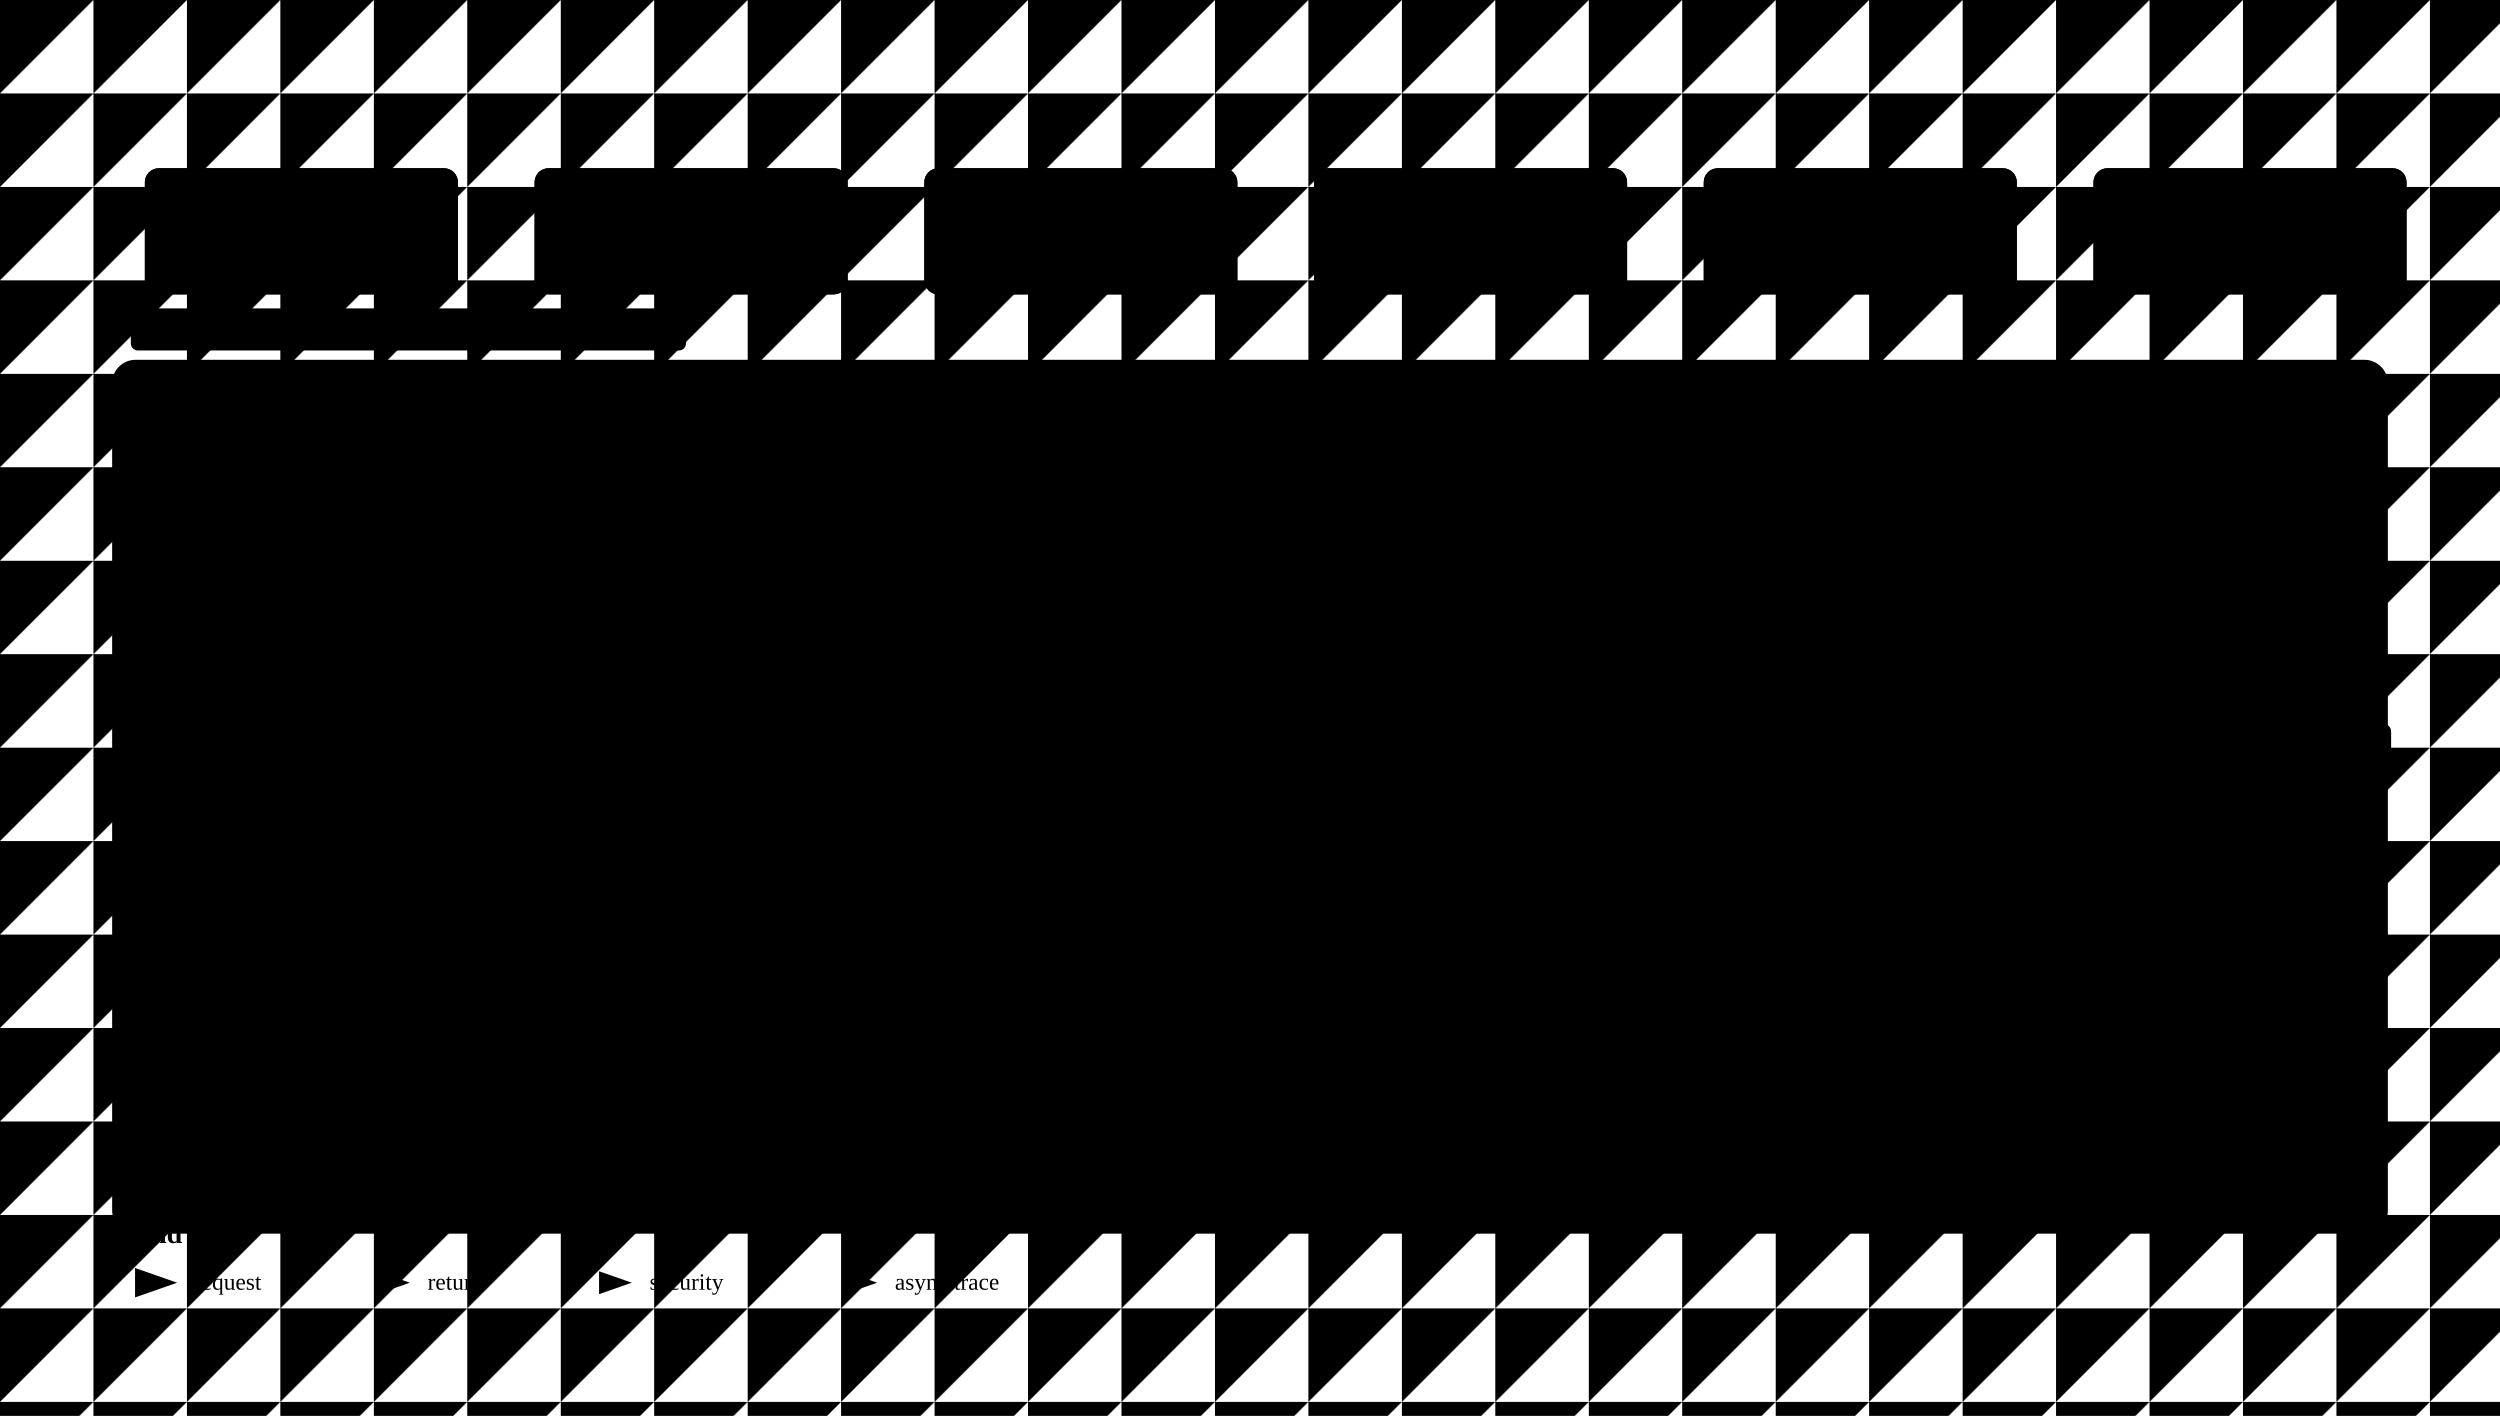
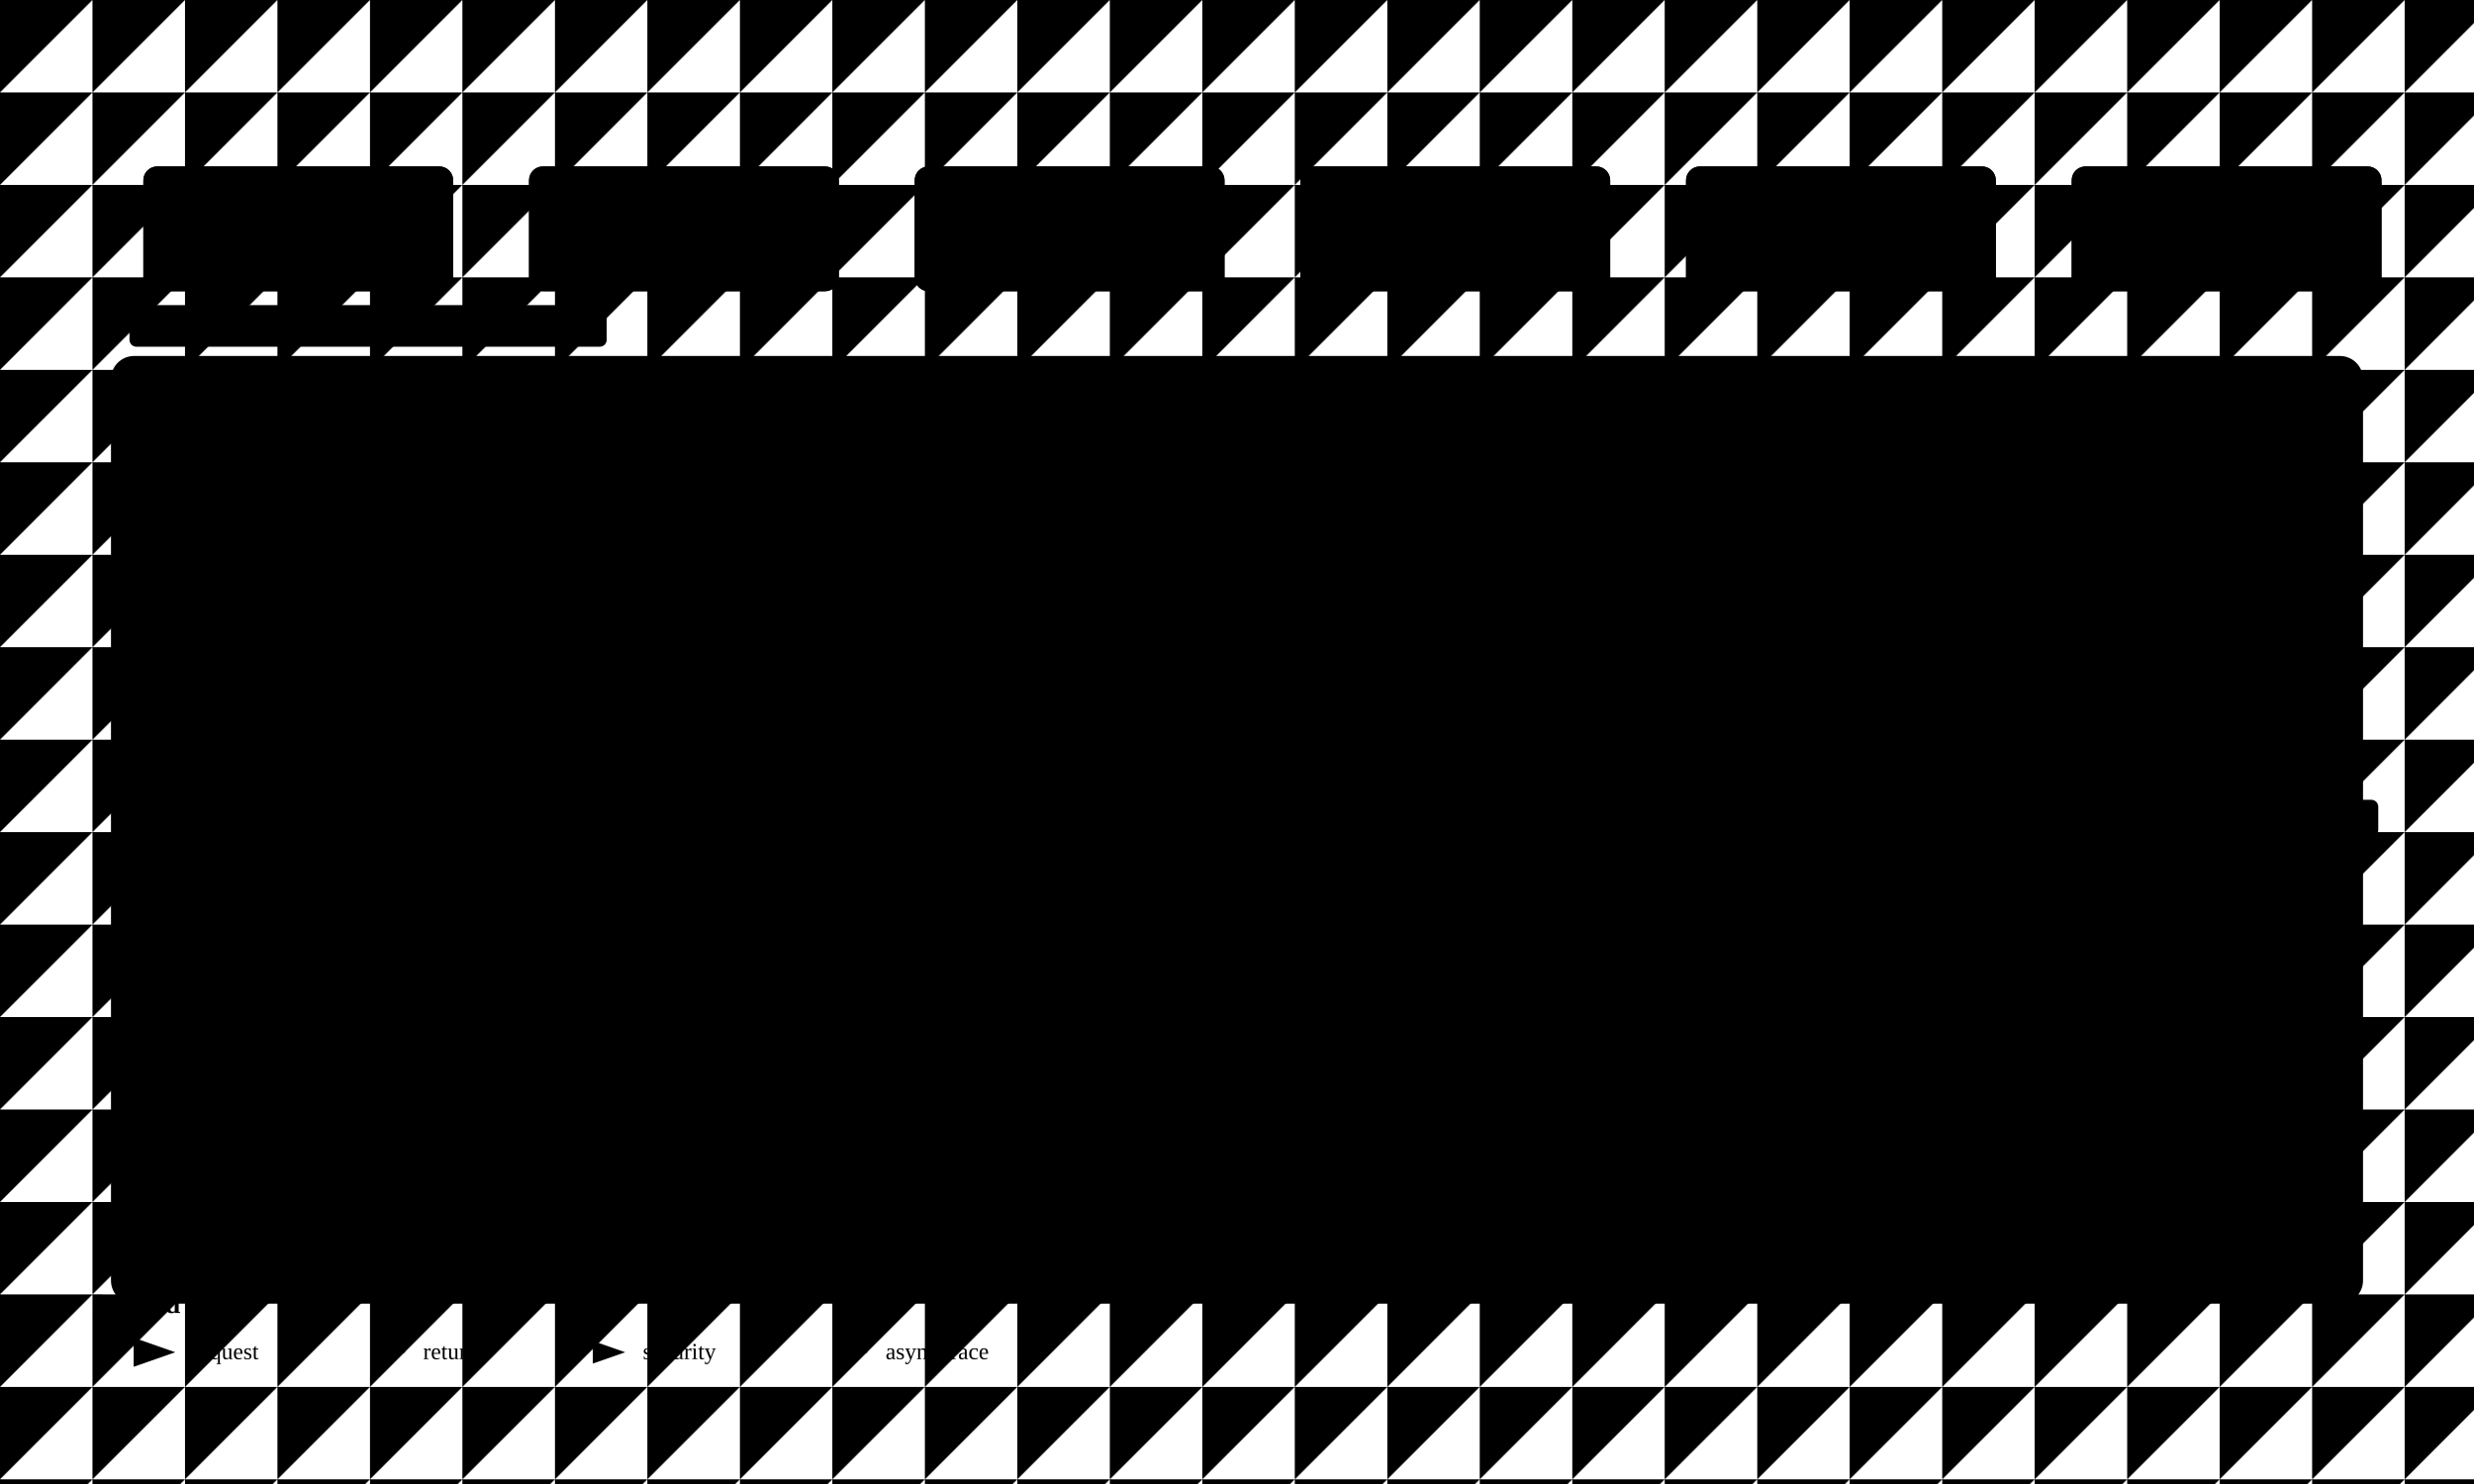
- <svg class="archify" preserveAspectRatio="xMidYMid meet" viewBox="0 0 1070 606" role="img" lang="en" aria-labelledby="seq-lifecycle-observation-archify-diagram-title seq-lifecycle-observation-archify-diagram-description">
+ <svg class="archify" preserveAspectRatio="xMidYMid meet" viewBox="0 0 1070 642" role="img" lang="en" aria-labelledby="seq-lifecycle-observation-archify-diagram-title seq-lifecycle-observation-archify-diagram-description">
  <defs>
    <marker id="seq-lifecycle-observation-arrowhead" markerWidth="10" markerHeight="7" refX="9" refY="3.5" orient="auto">
      <polygon points="0 0, 10 3.5, 0 7" class="m-default" />
    </marker>
    <marker id="seq-lifecycle-observation-arrowhead-emphasis" markerWidth="10" markerHeight="7" refX="9" refY="3.5" orient="auto">
      <polygon points="0 0, 10 3.5, 0 7" class="m-emphasis" />
    </marker>
    <marker id="seq-lifecycle-observation-arrowhead-security" markerWidth="10" markerHeight="7" refX="9" refY="3.5" orient="auto">
      <polygon points="0 0, 10 3.5, 0 7" class="m-security" />
    </marker>
    <marker id="seq-lifecycle-observation-arrowhead-dashed" markerWidth="10" markerHeight="7" refX="9" refY="3.5" orient="auto">
      <polygon points="0 0, 10 3.5, 0 7" class="m-dashed" />
    </marker>
    <pattern id="seq-lifecycle-observation-grid" width="40" height="40" patternUnits="userSpaceOnUse">
      <path d="M 40 0 L 0 0 0 40" class="c-grid" stroke-width="0.5" />
    </pattern>
  </defs>
  <rect width="100%" height="100%" fill="url(#seq-lifecycle-observation-grid)" />
-   <rect data-graph-role="structural-frame" data-composition-frame-kind="segment" data-composition-frame-id="seq-lifecycle-observation-0" x="48" y="154" width="974" height="374" rx="10" class="c-lane" stroke-width="1" />
-   <path d="M 129 142 L 129 541" class="a-default" stroke-width="0.8" stroke-dasharray="3,7" />
-   <path d="M 295.8 142 L 295.8 541" class="a-default" stroke-width="0.8" stroke-dasharray="3,7" />
-   <path d="M 462.6 142 L 462.6 541" class="a-default" stroke-width="0.8" stroke-dasharray="3,7" />
-   <path d="M 629.4 142 L 629.4 541" class="a-default" stroke-width="0.8" stroke-dasharray="3,7" />
-   <path d="M 796.2 142 L 796.2 541" class="a-default" stroke-width="0.8" stroke-dasharray="3,7" />
-   <path d="M 963 142 L 963 541" class="a-default" stroke-width="0.8" stroke-dasharray="3,7" />
+   <rect data-graph-role="structural-frame" data-composition-frame-kind="segment" data-composition-frame-id="seq-lifecycle-observation-0" x="48" y="154" width="974" height="410" rx="10" class="c-lane" stroke-width="1" />
+   <path d="M 129 142 L 129 577" class="a-default" stroke-width="0.8" stroke-dasharray="3,7" />
+   <path d="M 295.8 142 L 295.8 577" class="a-default" stroke-width="0.8" stroke-dasharray="3,7" />
+   <path d="M 462.6 142 L 462.6 577" class="a-default" stroke-width="0.8" stroke-dasharray="3,7" />
+   <path d="M 629.4 142 L 629.4 577" class="a-default" stroke-width="0.8" stroke-dasharray="3,7" />
+   <path d="M 796.2 142 L 796.2 577" class="a-default" stroke-width="0.8" stroke-dasharray="3,7" />
+   <path d="M 963 142 L 963 577" class="a-default" stroke-width="0.8" stroke-dasharray="3,7" />
  <g data-edge-from="provider" data-edge-to="emitter" data-edge-label="lifecycle event (turn end, attention, notice)" data-edge-key="0">
    <path data-composition-edge-from="provider" data-composition-edge-to="emitter" data-composition-points="136,186;288.8,186" d="M 136 186 L 288.8 186" class="a-emphasis" stroke-width="1.8" marker-end="url(#seq-lifecycle-observation-arrowhead-emphasis)" />
    <g data-detail="context">
      <rect x="89.4" y="166" width="246" height="16" rx="3" class="c-mask" />
      <text x="212.4" y="176" class="t-backend" font-size="9" text-anchor="middle">lifecycle event (turn end, attention, notice)</text>
    </g>
  </g>
  <g data-edge-from="emitter" data-edge-to="core" data-edge-label="submit allowlisted metadata + neutral IDs" data-edge-key="1">
    <path data-composition-edge-from="emitter" data-composition-edge-to="core" data-composition-points="302.8,222;455.6,222" d="M 302.8 222 L 455.6 222" class="a-emphasis" stroke-width="1.8" marker-end="url(#seq-lifecycle-observation-arrowhead-emphasis)" />
    <g data-detail="context">
      <rect x="266.6" y="202" width="225.2" height="16" rx="3" class="c-mask" />
      <text x="379.2" y="212" class="t-backend" font-size="9" text-anchor="middle">submit allowlisted metadata + neutral IDs</text>
    </g>
    <text data-detail="fine" x="314.8" y="240" class="t-dim" font-size="7">prompts, transcripts, tool content and titles are excluded</text>
  </g>
  <g data-edge-from="emitter" data-edge-to="provider" data-edge-label="return within bound (even if core is down)" data-edge-key="2">
    <path data-composition-edge-from="emitter" data-composition-edge-to="provider" data-composition-points="288.8,258;136,258" d="M 288.8 258 L 136 258" class="a-default" stroke-width="1.4" stroke-dasharray="3,5" marker-end="url(#seq-lifecycle-observation-arrowhead)" />
    <g data-detail="context">
      <rect x="97.2" y="238" width="230.4" height="16" rx="3" class="c-mask" />
      <text x="212.4" y="248" class="t-muted" font-size="9" text-anchor="middle">return within bound (even if core is down)</text>
    </g>
  </g>
  <g data-edge-from="core" data-edge-to="controller" data-edge-label="revision N notification; consumer reads current snapshot" data-edge-key="3">
    <path data-composition-edge-from="core" data-composition-edge-to="controller" data-composition-points="469.6,294;789.2,294" d="M 469.6 294 L 789.2 294" class="a-emphasis" stroke-width="1.8" marker-end="url(#seq-lifecycle-observation-arrowhead-emphasis)" />
    <g data-detail="context">
      <rect x="477.8" y="274" width="303.2" height="16" rx="3" class="c-mask" />
      <text x="629.4" y="284" class="t-backend" font-size="9" text-anchor="middle">revision N notification; consumer reads current snapshot</text>
    </g>
  </g>
-   <g data-edge-from="controller" data-edge-to="device" data-edge-label="mode + ownership; render; check generation g at write" data-edge-key="4">
-     <path data-composition-edge-from="controller" data-composition-edge-to="device" data-composition-points="803.2,330;956,330" d="M 803.2 330 L 956 330" class="a-emphasis" stroke-width="1.8" marker-end="url(#seq-lifecycle-observation-arrowhead-emphasis)" />
+   <g data-edge-from="user" data-edge-to="controller" data-edge-label="explicit native mode/view command; guard revision + generation" data-edge-key="4">
+     <path data-composition-edge-from="user" data-composition-edge-to="controller" data-composition-points="636.4000000000001,330;789.2,330" d="M 636.4 330 L 789.2 330" class="a-security" stroke-width="1.4" marker-end="url(#seq-lifecycle-observation-arrowhead-security)" />
    <g data-detail="context">
-       <rect x="735.8" y="310" width="287.6" height="16" rx="3" class="c-mask" />
-       <text x="879.6" y="320" class="t-backend" font-size="9" text-anchor="middle">mode + ownership; render; check generation g at write</text>
-     </g>
-     <text data-detail="fine" x="815.2" y="348" class="t-dim" font-size="7">skipped while Media/Free or an external owner holds the device</text>
-   </g>
-   <g data-edge-from="device" data-edge-to="controller" data-edge-label="sent (transport only, not optical proof)" data-edge-key="5">
-     <path data-composition-edge-from="device" data-composition-edge-to="controller" data-composition-points="956,366;803.2,366" d="M 956 366 L 803.2 366" class="a-default" stroke-width="1.4" stroke-dasharray="3,5" marker-end="url(#seq-lifecycle-observation-arrowhead)" />
-     <g data-detail="context">
-       <rect x="769.6" y="346" width="220" height="16" rx="3" class="c-mask" />
-       <text x="879.6" y="356" class="t-muted" font-size="9" text-anchor="middle">sent (transport only, not optical proof)</text>
+       <rect x="545.6" y="310" width="334.4" height="16" rx="3" class="c-mask" />
+       <text x="712.8" y="320" class="t-security" font-size="9" text-anchor="middle">explicit native mode/view command; guard revision + generation</text>
    </g>
  </g>
-   <g data-edge-from="controller" data-edge-to="core" data-edge-label="read with expired cursor" data-edge-key="6">
-     <path data-composition-edge-from="controller" data-composition-edge-to="core" data-composition-points="789.2,402;469.6,402" d="M 789.2 402 L 469.6 402" class="a-dashed" stroke-width="1.4" marker-end="url(#seq-lifecycle-observation-arrowhead-dashed)" />
+   <g data-edge-from="controller" data-edge-to="device" data-edge-label="selected view → sole queue; check generation g at write" data-edge-key="5">
+     <path data-composition-edge-from="controller" data-composition-edge-to="device" data-composition-points="803.2,366;956,366" d="M 803.2 366 L 956 366" class="a-emphasis" stroke-width="1.8" marker-end="url(#seq-lifecycle-observation-arrowhead-emphasis)" />
    <g data-detail="context">
-       <rect x="561" y="382" width="136.8" height="16" rx="3" class="c-mask" />
-       <text x="629.4" y="392" class="t-messagebus" font-size="9" text-anchor="middle">read with expired cursor</text>
+       <rect x="730.6" y="346" width="298" height="16" rx="3" class="c-mask" />
+       <text x="879.6" y="356" class="t-backend" font-size="9" text-anchor="middle">selected view → sole queue; check generation g at write</text>
+     </g>
+     <text data-detail="fine" x="815.2" y="384" class="t-dim" font-size="7">Pixoo Monitor pauses media; Media never receives monitor pictures</text>
+   </g>
+   <g data-edge-from="device" data-edge-to="controller" data-edge-label="sent (transport only, not optical proof)" data-edge-key="6">
+     <path data-composition-edge-from="device" data-composition-edge-to="controller" data-composition-points="956,402;803.2,402" d="M 956 402 L 803.2 402" class="a-default" stroke-width="1.4" stroke-dasharray="3,5" marker-end="url(#seq-lifecycle-observation-arrowhead)" />
+     <g data-detail="context">
+       <rect x="769.6" y="382" width="220" height="16" rx="3" class="c-mask" />
+       <text x="879.6" y="392" class="t-muted" font-size="9" text-anchor="middle">sent (transport only, not optical proof)</text>
    </g>
  </g>
-   <g data-edge-from="core" data-edge-to="controller" data-edge-label="resync: authoritative snapshot, no replayed effects" data-edge-key="7">
-     <path data-composition-edge-from="core" data-composition-edge-to="controller" data-composition-points="469.6,438;789.2,438" d="M 469.6 438 L 789.2 438" class="a-default" stroke-width="1.4" stroke-dasharray="3,5" marker-end="url(#seq-lifecycle-observation-arrowhead)" />
+   <g data-edge-from="controller" data-edge-to="core" data-edge-label="read with expired cursor" data-edge-key="7">
+     <path data-composition-edge-from="controller" data-composition-edge-to="core" data-composition-points="789.2,438;469.6,438" d="M 789.2 438 L 469.6 438" class="a-dashed" stroke-width="1.4" marker-end="url(#seq-lifecycle-observation-arrowhead-dashed)" />
    <g data-detail="context">
-       <rect x="490.8" y="418" width="277.2" height="16" rx="3" class="c-mask" />
-       <text x="629.4" y="428" class="t-muted" font-size="9" text-anchor="middle">resync: authoritative snapshot, no replayed effects</text>
+       <rect x="561" y="418" width="136.8" height="16" rx="3" class="c-mask" />
+       <text x="629.4" y="428" class="t-messagebus" font-size="9" text-anchor="middle">read with expired cursor</text>
    </g>
  </g>
-   <g data-edge-from="user" data-edge-to="core" data-edge-label="acknowledge notice" data-edge-key="8">
-     <path data-composition-edge-from="user" data-composition-edge-to="core" data-composition-points="622.4000000000001,474;469.6,474" d="M 622.4 474 L 469.6 474" class="a-security" stroke-width="1.4" marker-end="url(#seq-lifecycle-observation-arrowhead-security)" />
+   <g data-edge-from="core" data-edge-to="controller" data-edge-label="resync: authoritative snapshot, no replayed effects" data-edge-key="8">
+     <path data-composition-edge-from="core" data-composition-edge-to="controller" data-composition-points="469.6,474;789.2,474" d="M 469.6 474 L 789.2 474" class="a-default" stroke-width="1.4" stroke-dasharray="3,5" marker-end="url(#seq-lifecycle-observation-arrowhead)" />
    <g data-detail="context">
-       <rect x="493.2" y="454" width="105.6" height="16" rx="3" class="c-mask" />
-       <text x="546" y="464" class="t-security" font-size="9" text-anchor="middle">acknowledge notice</text>
+       <rect x="490.8" y="454" width="277.2" height="16" rx="3" class="c-mask" />
+       <text x="629.4" y="464" class="t-muted" font-size="9" text-anchor="middle">resync: authoritative snapshot, no replayed effects</text>
    </g>
  </g>
-   <g data-edge-from="core" data-edge-to="controller" data-edge-label="revision N+1: notice acknowledged for the selected consumer" data-edge-key="9">
-     <path data-composition-edge-from="core" data-composition-edge-to="controller" data-composition-points="469.6,510;789.2,510" d="M 469.6 510 L 789.2 510" class="a-emphasis" stroke-width="1.8" marker-end="url(#seq-lifecycle-observation-arrowhead-emphasis)" />
+   <g data-edge-from="user" data-edge-to="core" data-edge-label="acknowledge notice" data-edge-key="9">
+     <path data-composition-edge-from="user" data-composition-edge-to="core" data-composition-points="622.4000000000001,510;469.6,510" d="M 622.4 510 L 469.6 510" class="a-security" stroke-width="1.4" marker-end="url(#seq-lifecycle-observation-arrowhead-security)" />
    <g data-detail="context">
-       <rect x="470" y="490" width="318.8" height="16" rx="3" class="c-mask" />
-       <text x="629.4" y="500" class="t-backend" font-size="9" text-anchor="middle">revision N+1: notice acknowledged for the selected consumer</text>
+       <rect x="493.2" y="490" width="105.6" height="16" rx="3" class="c-mask" />
+       <text x="546" y="500" class="t-security" font-size="9" text-anchor="middle">acknowledge notice</text>
+     </g>
+   </g>
+   <g data-edge-from="core" data-edge-to="controller" data-edge-label="revision N+1: notice acknowledged for the selected consumer" data-edge-key="10">
+     <path data-composition-edge-from="core" data-composition-edge-to="controller" data-composition-points="469.6,546;789.2,546" d="M 469.6 546 L 789.2 546" class="a-emphasis" stroke-width="1.8" marker-end="url(#seq-lifecycle-observation-arrowhead-emphasis)" />
+     <g data-detail="context">
+       <rect x="470" y="526" width="318.8" height="16" rx="3" class="c-mask" />
+       <text x="629.4" y="536" class="t-backend" font-size="9" text-anchor="middle">revision N+1: notice acknowledged for the selected consumer</text>
    </g>
  </g>
  <g data-graph-role="segment-label" data-segment-id="seq-lifecycle-observation-0">
-     <rect x="56" y="132" width="237.6" height="18" rx="3" class="c-mask" />
-     <text x="62" y="145" class="t-dim" font-size="9" font-weight="600">Observation, state and planned presentation</text>
+     <rect x="56" y="132" width="206.4" height="18" rx="3" class="c-mask" />
+     <text x="62" y="145" class="t-dim" font-size="9" font-weight="600">Observation and explicit presentation</text>
  </g>
  <g id="seq-lifecycle-observation-node-provider" data-node-id="seq-lifecycle-observation-provider" data-node-label="Agent provider" tabindex="0" role="button" aria-label="Focus Agent provider, hook in Codex/Claude, Sequence participant" aria-pressed="false" data-node-kind="external" data-node-sublabel="hook in Codex/Claude" data-node-context="Sequence participant">
    <rect x="62" y="72" width="134" height="54" rx="6" class="c-mask" />
    <rect x="62" y="72" width="134" height="54" rx="6" class="c-external" stroke-width="1.5" />
    <g aria-hidden="true" data-semantic-sigil="external" class="semantic-sigil s-external" transform="translate(68 78) scale(0.6875)">
      <rect x="2.5" y="5" width="8.5" height="8" rx="1.5" />
      <path d="M8 2.5h5.5V8M13.5 2.5 7.5 8.5" />
    </g>
    <text data-node-label="" data-detail-anchor="" x="129" y="94" class="t-primary" font-size="11" font-weight="600" text-anchor="middle">Agent provider</text>
    <text data-detail="context" x="129" y="111" class="t-muted" font-size="7" text-anchor="middle">hook in Codex/Claude</text>
  </g>
  <g id="seq-lifecycle-observation-node-emitter" data-node-id="seq-lifecycle-observation-emitter" data-node-label="Bounded emitter" tabindex="0" role="button" aria-label="Focus Bounded emitter, privacy filter, Sequence participant" aria-pressed="false" data-node-kind="security" data-node-sublabel="privacy filter" data-node-context="Sequence participant">
    <rect x="228.8" y="72" width="134" height="54" rx="6" class="c-mask" />
    <rect x="228.8" y="72" width="134" height="54" rx="6" class="c-security" stroke-width="1.5" />
    <g aria-hidden="true" data-semantic-sigil="security" class="semantic-sigil s-security" transform="translate(234.8 78) scale(0.6875)">
      <path d="M8 2.2 13 4v3.5c0 3.1-1.8 5.4-5 6.5-3.2-1.1-5-3.4-5-6.5V4Z" />
      <path d="m5.8 8 1.5 1.5 3-3" />
    </g>
    <text data-node-label="" data-detail-anchor="" x="295.8" y="94" class="t-primary" font-size="11" font-weight="600" text-anchor="middle">Bounded emitter</text>
    <text data-detail="context" x="295.8" y="111" class="t-muted" font-size="7" text-anchor="middle">privacy filter</text>
  </g>
  <g id="seq-lifecycle-observation-node-core" data-node-id="seq-lifecycle-observation-core" data-node-label="Agent-state core" tabindex="0" role="button" aria-label="Focus Agent-state core, one owner · versioned feed, Sequence participant" aria-pressed="false" data-node-kind="backend" data-node-sublabel="one owner · versioned feed" data-node-context="Sequence participant">
    <rect x="395.6" y="72" width="134" height="54" rx="6" class="c-mask" />
    <rect x="395.6" y="72" width="134" height="54" rx="6" class="c-backend" stroke-width="1.5" />
    <g aria-hidden="true" data-semantic-sigil="backend" class="semantic-sigil s-backend" transform="translate(401.6 78) scale(0.6875)">
      <path d="M6 3 3 8l3 5M10 3l3 5-3 5" />
    </g>
    <text data-node-label="" data-detail-anchor="" x="462.6" y="94" class="t-primary" font-size="11" font-weight="600" text-anchor="middle">Agent-state core</text>
    <text data-detail="context" x="462.6" y="111" class="t-muted" font-size="7" text-anchor="middle">one owner · versioned feed</text>
  </g>
  <g id="seq-lifecycle-observation-node-user" data-node-id="seq-lifecycle-observation-user" data-node-label="User" tabindex="0" role="button" aria-label="Focus User, dashboard / device UI, Sequence participant" aria-pressed="false" data-node-kind="external" data-node-sublabel="dashboard / device UI" data-node-context="Sequence participant">
    <rect x="562.4" y="72" width="134" height="54" rx="6" class="c-mask" />
    <rect x="562.4" y="72" width="134" height="54" rx="6" class="c-external" stroke-width="1.5" />
    <g aria-hidden="true" data-semantic-sigil="external" class="semantic-sigil s-external" transform="translate(568.4 78) scale(0.6875)">
      <rect x="2.5" y="5" width="8.5" height="8" rx="1.5" />
      <path d="M8 2.5h5.5V8M13.5 2.5 7.5 8.5" />
    </g>
    <text data-node-label="" data-detail-anchor="" x="629.4" y="94" class="t-primary" font-size="11" font-weight="600" text-anchor="middle">User</text>
    <text data-detail="context" x="629.4" y="111" class="t-muted" font-size="7" text-anchor="middle">dashboard / device UI</text>
  </g>
  <g id="seq-lifecycle-observation-node-controller" data-node-id="seq-lifecycle-observation-controller" data-node-label="Device controller" tabindex="0" role="button" aria-label="Focus Device controller, projection · policy · queue, Sequence participant" aria-pressed="false" data-node-kind="backend" data-node-sublabel="projection · policy · queue" data-node-context="Sequence participant">
    <rect x="729.2" y="72" width="134" height="54" rx="6" class="c-mask" />
    <rect x="729.2" y="72" width="134" height="54" rx="6" class="c-backend" stroke-width="1.5" />
    <g aria-hidden="true" data-semantic-sigil="backend" class="semantic-sigil s-backend" transform="translate(735.2 78) scale(0.6875)">
      <path d="M6 3 3 8l3 5M10 3l3 5-3 5" />
    </g>
    <text data-node-label="" data-detail-anchor="" x="796.2" y="94" class="t-primary" font-size="11" font-weight="600" text-anchor="middle">Device controller</text>
    <text data-detail="context" x="796.2" y="111" class="t-muted" font-size="7" text-anchor="middle">projection · policy · queue</text>
  </g>
  <g id="seq-lifecycle-observation-node-device" data-node-id="seq-lifecycle-observation-device" data-node-label="Device" tabindex="0" role="button" aria-label="Focus Device, Pixoo / Nanoleaf / …, Sequence participant" aria-pressed="false" data-node-kind="external" data-node-sublabel="Pixoo / Nanoleaf / …" data-node-context="Sequence participant">
    <rect x="896" y="72" width="134" height="54" rx="6" class="c-mask" />
    <rect x="896" y="72" width="134" height="54" rx="6" class="c-external" stroke-width="1.5" />
    <g aria-hidden="true" data-semantic-sigil="external" class="semantic-sigil s-external" transform="translate(902 78) scale(0.6875)">
      <rect x="2.5" y="5" width="8.5" height="8" rx="1.5" />
      <path d="M8 2.5h5.5V8M13.5 2.5 7.5 8.5" />
    </g>
    <text data-node-label="" data-detail-anchor="" x="963" y="94" class="t-primary" font-size="11" font-weight="600" text-anchor="middle">Device</text>
    <text data-detail="context" x="963" y="111" class="t-muted" font-size="7" text-anchor="middle">Pixoo / Nanoleaf / …</text>
  </g>
  <g data-legend="">
-     <text x="40" y="532" class="t-primary" font-size="12" font-weight="650">Legend</text>
-     <g data-legend-semantic-kind="emphasis" data-legend-x="40" data-legend-baseline="552" data-legend-width="78">
-       <path d="M 40 549 L 74 549" class="a-emphasis" stroke-width="1.8" marker-end="url(#seq-lifecycle-observation-arrowhead-emphasis)" />
-       <text x="83" y="552" class="t-muted" font-size="10" font-weight="500">request</text>
+     <text x="40" y="568" class="t-primary" font-size="12" font-weight="650">Legend</text>
+     <g data-legend-semantic-kind="emphasis" data-legend-x="40" data-legend-baseline="588" data-legend-width="78">
+       <path d="M 40 585 L 74 585" class="a-emphasis" stroke-width="1.8" marker-end="url(#seq-lifecycle-observation-arrowhead-emphasis)" />
+       <text x="83" y="588" class="t-muted" font-size="10" font-weight="500">request</text>
    </g>
-     <g data-legend-semantic-kind="return" data-legend-x="140" data-legend-baseline="552" data-legend-width="73">
-       <path d="M 140 549 L 174 549" class="a-default" stroke-width="1.4" stroke-dasharray="3,5" marker-end="url(#seq-lifecycle-observation-arrowhead)" />
-       <text x="183" y="552" class="t-muted" font-size="10" font-weight="500">return</text>
+     <g data-legend-semantic-kind="return" data-legend-x="140" data-legend-baseline="588" data-legend-width="73">
+       <path d="M 140 585 L 174 585" class="a-default" stroke-width="1.4" stroke-dasharray="3,5" marker-end="url(#seq-lifecycle-observation-arrowhead)" />
+       <text x="183" y="588" class="t-muted" font-size="10" font-weight="500">return</text>
    </g>
-     <g data-legend-semantic-kind="security" data-legend-x="235" data-legend-baseline="552" data-legend-width="83">
-       <path d="M 235 549 L 269 549" class="a-security" stroke-width="1.4" marker-end="url(#seq-lifecycle-observation-arrowhead-security)" />
-       <text x="278" y="552" class="t-muted" font-size="10" font-weight="500">security</text>
+     <g data-legend-semantic-kind="security" data-legend-x="235" data-legend-baseline="588" data-legend-width="83">
+       <path d="M 235 585 L 269 585" class="a-security" stroke-width="1.4" marker-end="url(#seq-lifecycle-observation-arrowhead-security)" />
+       <text x="278" y="588" class="t-muted" font-size="10" font-weight="500">security</text>
    </g>
-     <g data-legend-semantic-kind="dashed" data-legend-x="340" data-legend-baseline="552" data-legend-width="98">
-       <path d="M 340 549 L 374 549" class="a-dashed" stroke-width="1.4" marker-end="url(#seq-lifecycle-observation-arrowhead-dashed)" />
-       <text x="383" y="552" class="t-muted" font-size="10" font-weight="500">async trace</text>
+     <g data-legend-semantic-kind="dashed" data-legend-x="340" data-legend-baseline="588" data-legend-width="98">
+       <path d="M 340 585 L 374 585" class="a-dashed" stroke-width="1.4" marker-end="url(#seq-lifecycle-observation-arrowhead-dashed)" />
+       <text x="383" y="588" class="t-muted" font-size="10" font-weight="500">async trace</text>
    </g>
  </g>
</svg>
